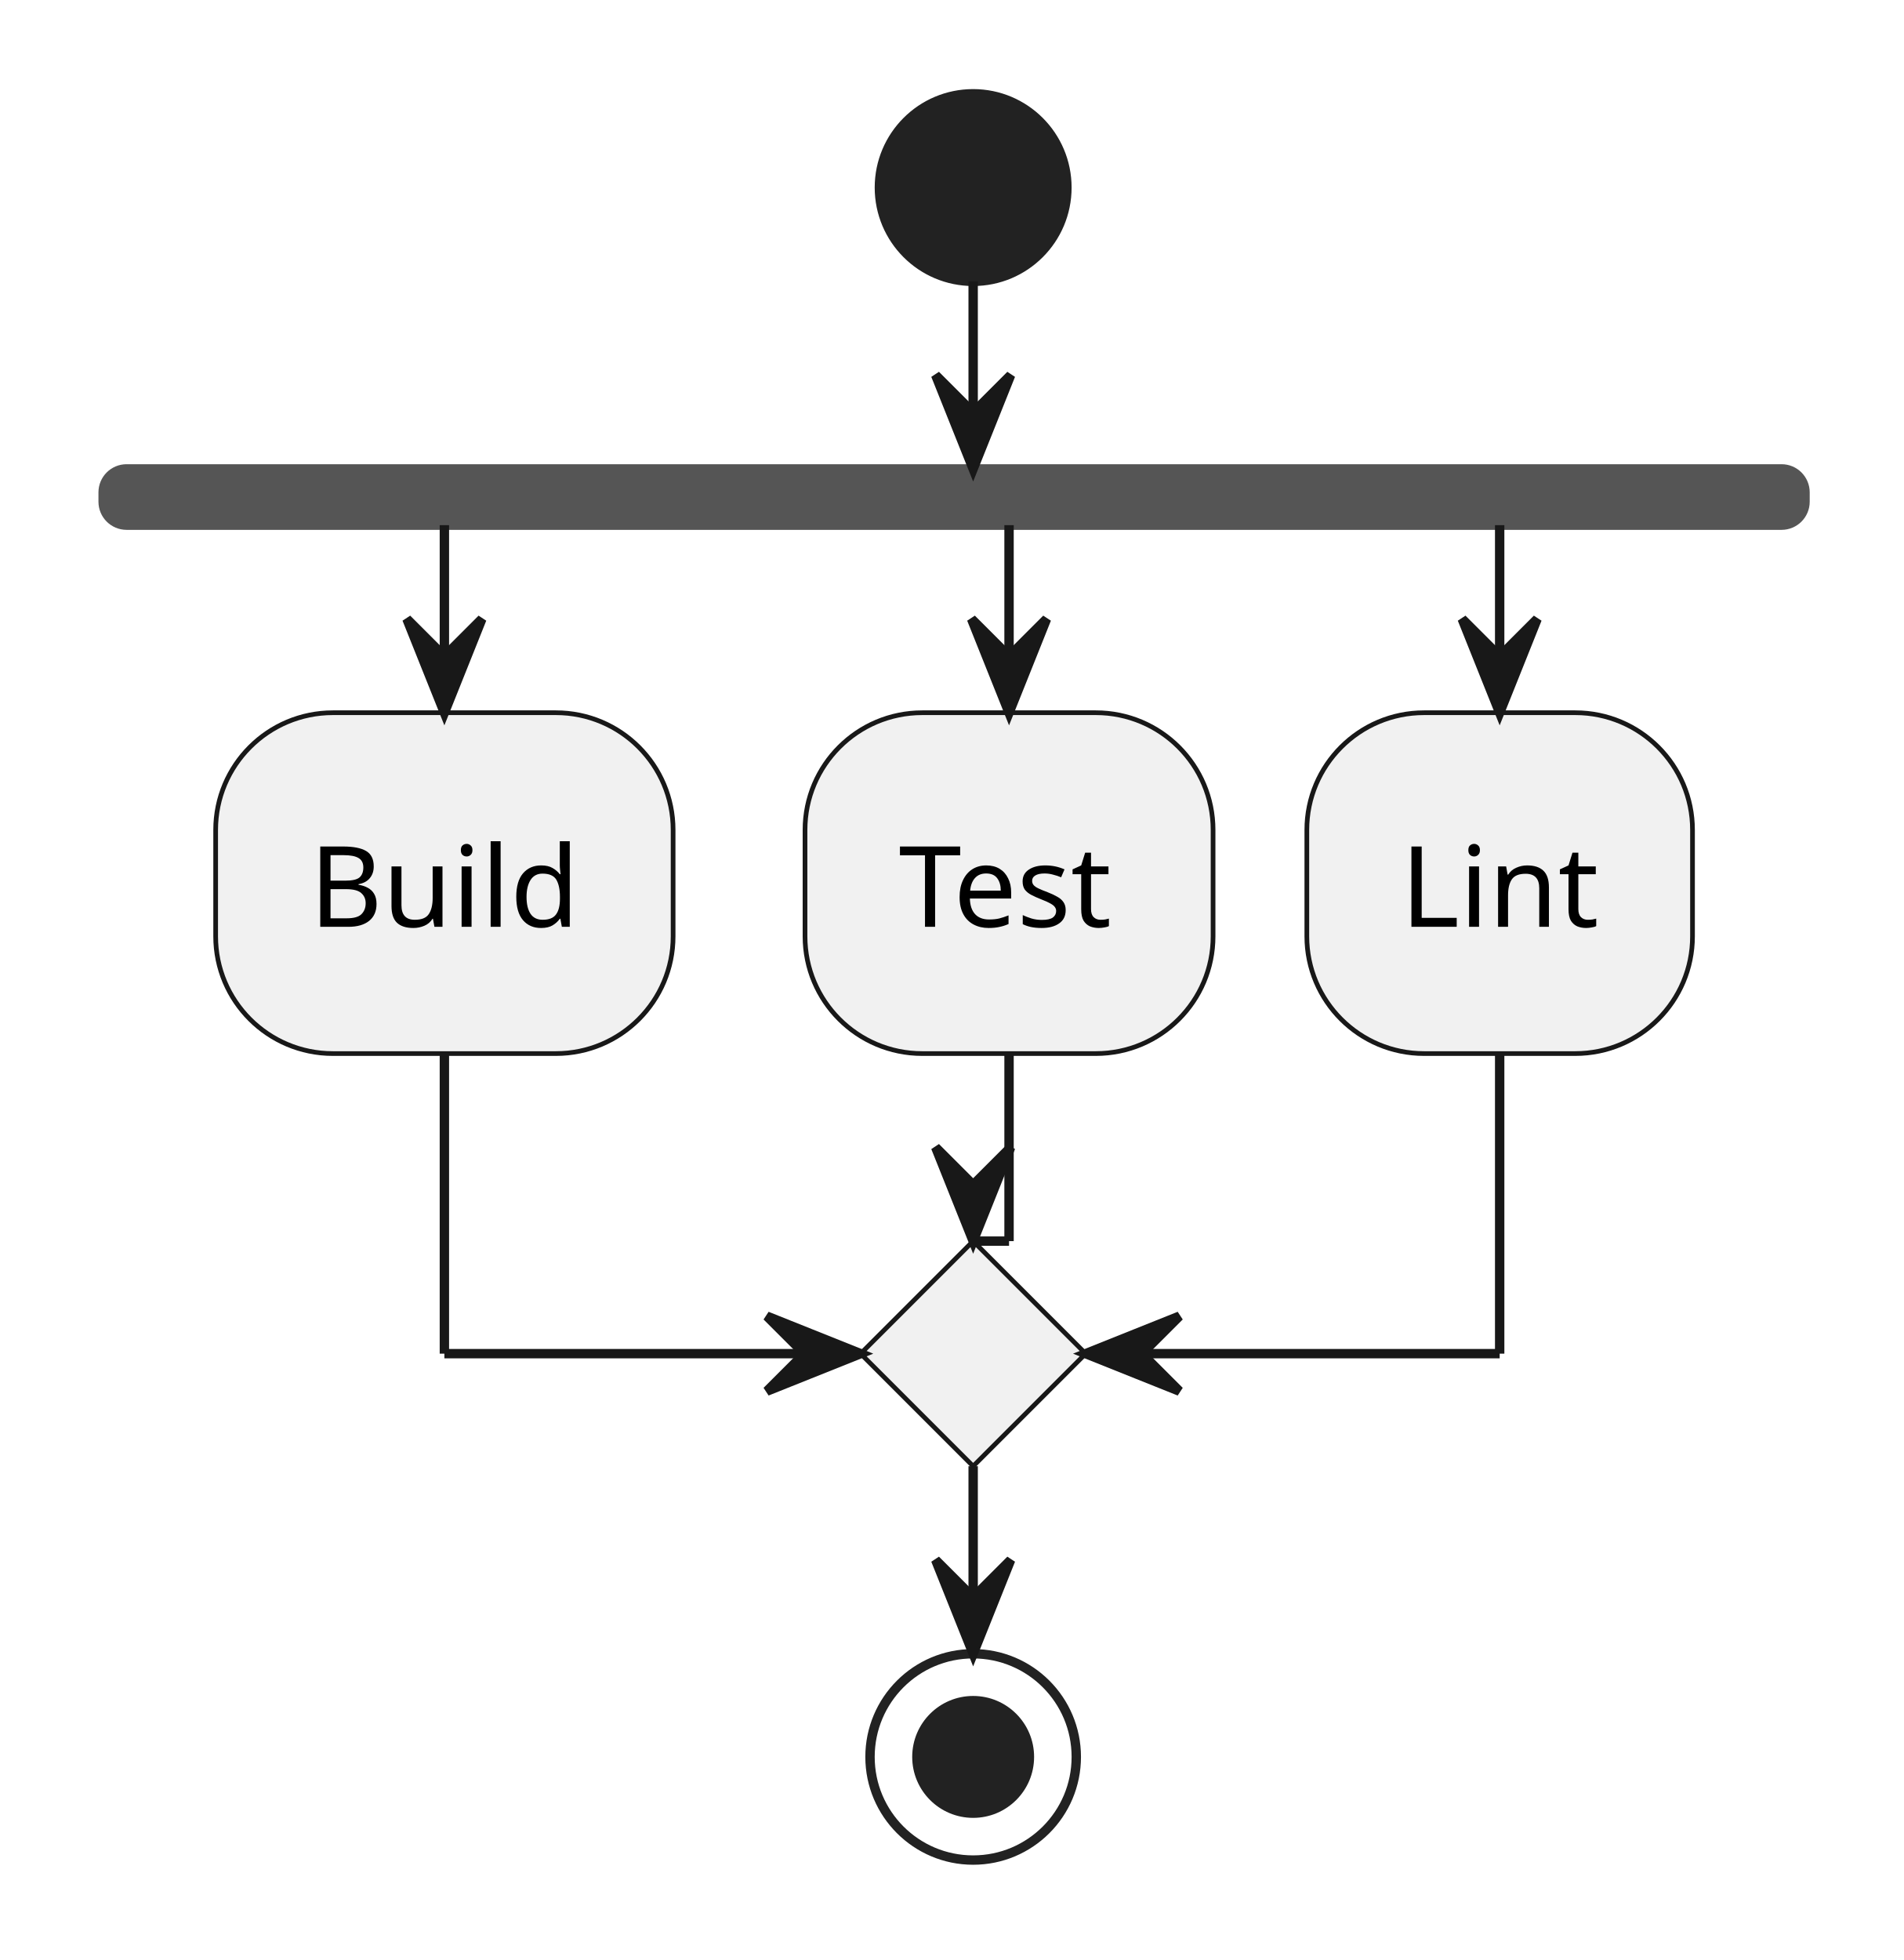
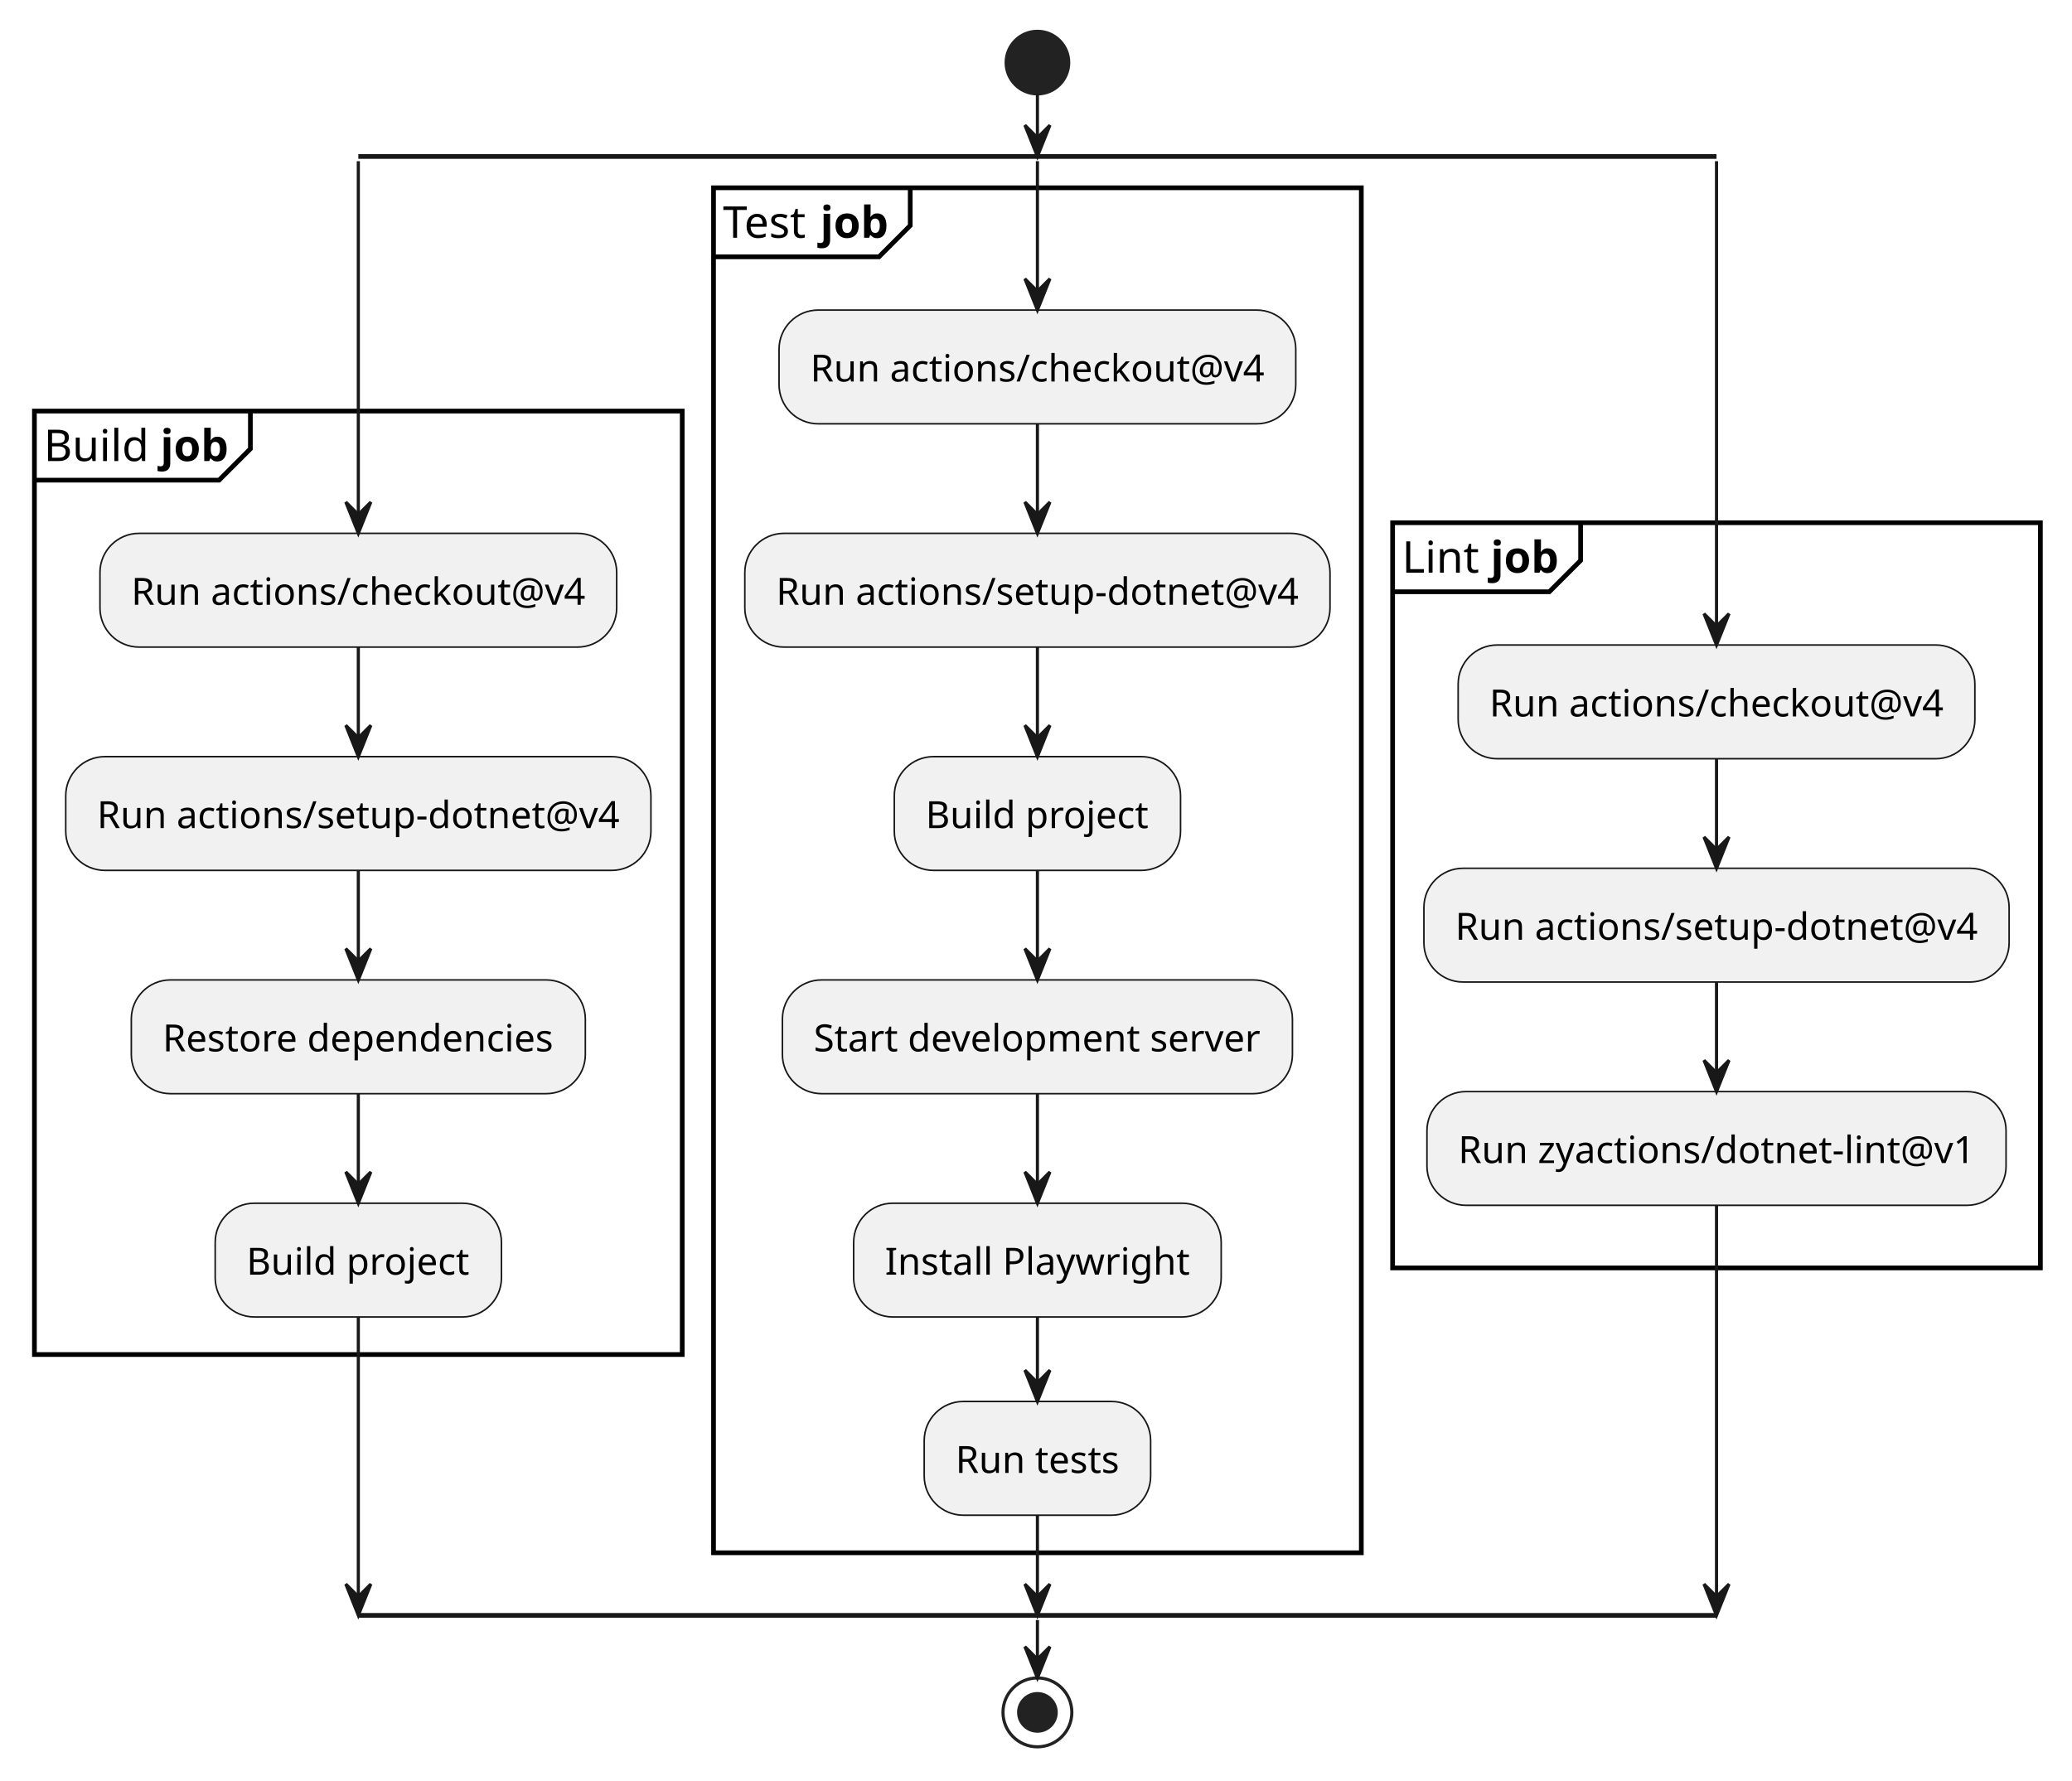
- <svg xmlns="http://www.w3.org/2000/svg" contentStyleType="text/css" height="209px" preserveAspectRatio="none" style="width:203px;height:209px;background:#FFFFFF;" version="1.1" viewBox="0 0 203 209" width="203px" zoomAndPan="magnify">
+ <svg xmlns="http://www.w3.org/2000/svg" contentStyleType="text/css" height="569px" preserveAspectRatio="none" style="width:662px;height:569px;background:#FFFFFF;" version="1.1" viewBox="0 0 662 569" width="662px" zoomAndPan="magnify">
  <defs />
  <g>
-     <ellipse cx="103.788" cy="20" fill="#222222" rx="10" ry="10" style="stroke:#222222;stroke-width:1;" />
-     <rect fill="#555555" height="6" rx="2.5" ry="2.5" style="stroke:#555555;stroke-width:1;" width="181.508" x="11" y="50" />
-     <rect fill="#F1F1F1" height="36.344" rx="12.5" ry="12.5" style="stroke:#181818;stroke-width:0.5;" width="48.788" x="23" y="76" />
-     <text fill="#000000" font-family="sans-serif" font-size="12" lengthAdjust="spacing" textLength="28.788" x="33" y="98.828">Build</text>
-     <rect fill="#F1F1F1" height="36.344" rx="12.5" ry="12.5" style="stroke:#181818;stroke-width:0.5;" width="43.52" x="85.856" y="76" />
-     <text fill="#000000" font-family="sans-serif" font-size="12" lengthAdjust="spacing" textLength="23.52" x="95.856" y="98.828">Test</text>
-     <rect fill="#F1F1F1" height="36.344" rx="12.5" ry="12.5" style="stroke:#181818;stroke-width:0.5;" width="41.132" x="139.376" y="76" />
-     <text fill="#000000" font-family="sans-serif" font-size="12" lengthAdjust="spacing" textLength="21.132" x="149.376" y="98.828">Lint</text>
-     <polygon fill="#F1F1F1" points="103.788,132.344,115.788,144.344,103.788,156.344,91.788,144.344,103.788,132.344" style="stroke:#181818;stroke-width:0.5;" />
-     <ellipse cx="103.788" cy="187.344" fill="none" rx="11" ry="11" style="stroke:#222222;stroke-width:1;" />
-     <ellipse cx="103.788" cy="187.344" fill="#222222" rx="6" ry="6" style="stroke:#222222;stroke-width:1;" />
-     <line style="stroke:#181818;stroke-width:1;" x1="47.394" x2="47.394" y1="56" y2="76" />
-     <polygon fill="#181818" points="43.394,66,47.394,76,51.394,66,47.394,70" style="stroke:#181818;stroke-width:1;" />
-     <line style="stroke:#181818;stroke-width:1;" x1="107.616" x2="107.616" y1="56" y2="76" />
-     <polygon fill="#181818" points="103.616,66,107.616,76,111.616,66,107.616,70" style="stroke:#181818;stroke-width:1;" />
-     <line style="stroke:#181818;stroke-width:1;" x1="159.942" x2="159.942" y1="56" y2="76" />
-     <polygon fill="#181818" points="155.942,66,159.942,76,163.942,66,159.942,70" style="stroke:#181818;stroke-width:1;" />
-     <line style="stroke:#181818;stroke-width:1;" x1="47.394" x2="47.394" y1="112.344" y2="144.344" />
-     <line style="stroke:#181818;stroke-width:1;" x1="47.394" x2="91.788" y1="144.344" y2="144.344" />
-     <polygon fill="#181818" points="81.788,140.344,91.788,144.344,81.788,148.344,85.788,144.344" style="stroke:#181818;stroke-width:1;" />
-     <line style="stroke:#181818;stroke-width:1;" x1="107.616" x2="107.616" y1="112.344" y2="132.344" />
-     <line style="stroke:#181818;stroke-width:1;" x1="107.616" x2="103.788" y1="132.344" y2="132.344" />
-     <polygon fill="#181818" points="99.788,122.344,103.788,132.344,107.788,122.344,103.788,126.344" style="stroke:#181818;stroke-width:1;" />
-     <line style="stroke:#181818;stroke-width:1;" x1="159.942" x2="159.942" y1="112.344" y2="144.344" />
-     <line style="stroke:#181818;stroke-width:1;" x1="159.942" x2="115.788" y1="144.344" y2="144.344" />
-     <polygon fill="#181818" points="125.788,140.344,115.788,144.344,125.788,148.344,121.788,144.344" style="stroke:#181818;stroke-width:1;" />
-     <line style="stroke:#181818;stroke-width:1;" x1="103.788" x2="103.788" y1="30" y2="50" />
-     <polygon fill="#181818" points="99.788,40,103.788,50,107.788,40,103.788,44" style="stroke:#181818;stroke-width:1;" />
-     <line style="stroke:#181818;stroke-width:1;" x1="103.788" x2="103.788" y1="156.344" y2="176.344" />
-     <polygon fill="#181818" points="99.788,166.344,103.788,176.344,107.788,166.344,103.788,170.344" style="stroke:#181818;stroke-width:1;" />
+     <ellipse cx="331.454" cy="20" fill="#222222" rx="10" ry="10" style="stroke:#222222;stroke-width:1;" />
+     <line style="stroke:#181818;stroke-width:1.5;" x1="114.485" x2="548.423" y1="50" y2="50" />
+     <rect fill="none" height="301.444" style="stroke:#000000;stroke-width:1.5;" width="206.969" x="11" y="131.344" />
+     <path d="M79.996,131.344 L79.996,143.412 L69.996,153.412 L11,153.412 " fill="none" style="stroke:#000000;stroke-width:1.5;" />
+     <text fill="#000000" font-family="sans-serif" font-size="14" lengthAdjust="spacing" textLength="33.586" x="14" y="147.31">Build</text>
+     <text fill="#000000" font-family="sans-serif" font-size="14" font-weight="bold" lengthAdjust="spacing" textLength="21.77" x="51.226" y="147.31">job</text>
+     <rect fill="#F1F1F1" height="36.344" rx="12.5" ry="12.5" style="stroke:#181818;stroke-width:0.5;" width="165.093" x="31.938" y="170.412" />
+     <text fill="#000000" font-family="sans-serif" font-size="12" lengthAdjust="spacing" textLength="145.093" x="41.938" y="193.24">Run actions/checkout@v4</text>
+     <rect fill="#F1F1F1" height="36.344" rx="12.5" ry="12.5" style="stroke:#181818;stroke-width:0.5;" width="186.969" x="21" y="241.756" />
+     <text fill="#000000" font-family="sans-serif" font-size="12" lengthAdjust="spacing" textLength="166.969" x="31" y="264.584">Run actions/setup-dotnet@v4</text>
+     <rect fill="#F1F1F1" height="36.344" rx="12.5" ry="12.5" style="stroke:#181818;stroke-width:0.5;" width="145.065" x="41.952" y="313.1" />
+     <text fill="#000000" font-family="sans-serif" font-size="12" lengthAdjust="spacing" textLength="125.065" x="51.952" y="335.928">Restore dependencies</text>
+     <rect fill="#F1F1F1" height="36.344" rx="12.5" ry="12.5" style="stroke:#181818;stroke-width:0.5;" width="91.46" x="68.754" y="384.444" />
+     <text fill="#000000" font-family="sans-serif" font-size="12" lengthAdjust="spacing" textLength="71.46" x="78.754" y="407.272">Build project</text>
+     <rect fill="none" height="436.133" style="stroke:#000000;stroke-width:1.5;" width="206.969" x="227.969" y="60" />
+     <path d="M290.819,60 L290.819,72.068 L280.819,82.068 L227.969,82.068 " fill="none" style="stroke:#000000;stroke-width:1.5;" />
+     <text fill="#000000" font-family="sans-serif" font-size="14" lengthAdjust="spacing" textLength="27.44" x="230.969" y="75.966">Test</text>
+     <text fill="#000000" font-family="sans-serif" font-size="14" font-weight="bold" lengthAdjust="spacing" textLength="21.77" x="262.049" y="75.966">job</text>
+     <rect fill="#F1F1F1" height="36.344" rx="12.5" ry="12.5" style="stroke:#181818;stroke-width:0.5;" width="165.093" x="248.907" y="99.068" />
+     <text fill="#000000" font-family="sans-serif" font-size="12" lengthAdjust="spacing" textLength="145.093" x="258.907" y="121.896">Run actions/checkout@v4</text>
+     <rect fill="#F1F1F1" height="36.344" rx="12.5" ry="12.5" style="stroke:#181818;stroke-width:0.5;" width="186.969" x="237.969" y="170.412" />
+     <text fill="#000000" font-family="sans-serif" font-size="12" lengthAdjust="spacing" textLength="166.969" x="247.969" y="193.24">Run actions/setup-dotnet@v4</text>
+     <rect fill="#F1F1F1" height="36.344" rx="12.5" ry="12.5" style="stroke:#181818;stroke-width:0.5;" width="91.46" x="285.724" y="241.756" />
+     <text fill="#000000" font-family="sans-serif" font-size="12" lengthAdjust="spacing" textLength="71.46" x="295.724" y="264.584">Build project</text>
+     <rect fill="#F1F1F1" height="36.344" rx="12.5" ry="12.5" style="stroke:#181818;stroke-width:0.5;" width="162.957" x="249.975" y="313.1" />
+     <text fill="#000000" font-family="sans-serif" font-size="12" lengthAdjust="spacing" textLength="142.957" x="259.975" y="335.928">Start development server</text>
+     <rect fill="#F1F1F1" height="36.344" rx="12.5" ry="12.5" style="stroke:#181818;stroke-width:0.5;" width="117.429" x="272.739" y="384.444" />
+     <text fill="#000000" font-family="sans-serif" font-size="12" lengthAdjust="spacing" textLength="97.429" x="282.739" y="407.272">Install Playwright</text>
+     <rect fill="#F1F1F1" height="36.344" rx="12.5" ry="12.5" style="stroke:#181818;stroke-width:0.5;" width="72.344" x="295.282" y="447.788" />
+     <text fill="#000000" font-family="sans-serif" font-size="12" lengthAdjust="spacing" textLength="52.344" x="305.282" y="470.617">Run tests</text>
+     <rect fill="none" height="238.1" style="stroke:#000000;stroke-width:1.5;" width="206.969" x="444.938" y="167.016" />
+     <path d="M505.002,167.016 L505.002,179.084 L495.002,189.084 L444.938,189.084 " fill="none" style="stroke:#000000;stroke-width:1.5;" />
+     <text fill="#000000" font-family="sans-serif" font-size="14" lengthAdjust="spacing" textLength="24.654" x="447.938" y="182.982">Lint</text>
+     <text fill="#000000" font-family="sans-serif" font-size="14" font-weight="bold" lengthAdjust="spacing" textLength="21.77" x="476.232" y="182.982">job</text>
+     <rect fill="#F1F1F1" height="36.344" rx="12.5" ry="12.5" style="stroke:#181818;stroke-width:0.5;" width="165.093" x="465.876" y="206.084" />
+     <text fill="#000000" font-family="sans-serif" font-size="12" lengthAdjust="spacing" textLength="145.093" x="475.876" y="228.912">Run actions/checkout@v4</text>
+     <rect fill="#F1F1F1" height="36.344" rx="12.5" ry="12.5" style="stroke:#181818;stroke-width:0.5;" width="186.969" x="454.938" y="277.428" />
+     <text fill="#000000" font-family="sans-serif" font-size="12" lengthAdjust="spacing" textLength="166.969" x="464.938" y="300.256">Run actions/setup-dotnet@v4</text>
+     <rect fill="#F1F1F1" height="36.344" rx="12.5" ry="12.5" style="stroke:#181818;stroke-width:0.5;" width="185.025" x="455.91" y="348.772" />
+     <text fill="#000000" font-family="sans-serif" font-size="12" lengthAdjust="spacing" textLength="165.025" x="465.91" y="371.6">Run zyactions/dotnet-lint@v1</text>
+     <line style="stroke:#181818;stroke-width:1.5;" x1="114.485" x2="548.423" y1="516.133" y2="516.133" />
+     <ellipse cx="331.454" cy="547.133" fill="none" rx="11" ry="11" style="stroke:#222222;stroke-width:1;" />
+     <ellipse cx="331.454" cy="547.133" fill="#222222" rx="6" ry="6" style="stroke:#222222;stroke-width:1;" />
+     <line style="stroke:#181818;stroke-width:1;" x1="114.485" x2="114.485" y1="206.756" y2="241.756" />
+     <polygon fill="#181818" points="110.485,231.756,114.485,241.756,118.485,231.756,114.485,235.756" style="stroke:#181818;stroke-width:1;" />
+     <line style="stroke:#181818;stroke-width:1;" x1="114.485" x2="114.485" y1="278.1" y2="313.1" />
+     <polygon fill="#181818" points="110.485,303.1,114.485,313.1,118.485,303.1,114.485,307.1" style="stroke:#181818;stroke-width:1;" />
+     <line style="stroke:#181818;stroke-width:1;" x1="114.485" x2="114.485" y1="349.444" y2="384.444" />
+     <polygon fill="#181818" points="110.485,374.444,114.485,384.444,118.485,374.444,114.485,378.444" style="stroke:#181818;stroke-width:1;" />
+     <line style="stroke:#181818;stroke-width:1;" x1="331.454" x2="331.454" y1="135.412" y2="170.412" />
+     <polygon fill="#181818" points="327.454,160.412,331.454,170.412,335.454,160.412,331.454,164.412" style="stroke:#181818;stroke-width:1;" />
+     <line style="stroke:#181818;stroke-width:1;" x1="331.454" x2="331.454" y1="206.756" y2="241.756" />
+     <polygon fill="#181818" points="327.454,231.756,331.454,241.756,335.454,231.756,331.454,235.756" style="stroke:#181818;stroke-width:1;" />
+     <line style="stroke:#181818;stroke-width:1;" x1="331.454" x2="331.454" y1="278.1" y2="313.1" />
+     <polygon fill="#181818" points="327.454,303.1,331.454,313.1,335.454,303.1,331.454,307.1" style="stroke:#181818;stroke-width:1;" />
+     <line style="stroke:#181818;stroke-width:1;" x1="331.454" x2="331.454" y1="349.444" y2="384.444" />
+     <polygon fill="#181818" points="327.454,374.444,331.454,384.444,335.454,374.444,331.454,378.444" style="stroke:#181818;stroke-width:1;" />
+     <line style="stroke:#181818;stroke-width:1;" x1="331.454" x2="331.454" y1="420.788" y2="447.788" />
+     <polygon fill="#181818" points="327.454,437.788,331.454,447.788,335.454,437.788,331.454,441.788" style="stroke:#181818;stroke-width:1;" />
+     <line style="stroke:#181818;stroke-width:1;" x1="548.423" x2="548.423" y1="242.428" y2="277.428" />
+     <polygon fill="#181818" points="544.423,267.428,548.423,277.428,552.423,267.428,548.423,271.428" style="stroke:#181818;stroke-width:1;" />
+     <line style="stroke:#181818;stroke-width:1;" x1="548.423" x2="548.423" y1="313.772" y2="348.772" />
+     <polygon fill="#181818" points="544.423,338.772,548.423,348.772,552.423,338.772,548.423,342.772" style="stroke:#181818;stroke-width:1;" />
+     <line style="stroke:#181818;stroke-width:1;" x1="114.485" x2="114.485" y1="51.5" y2="170.412" />
+     <polygon fill="#181818" points="110.485,160.412,114.485,170.412,118.485,160.412,114.485,164.412" style="stroke:#181818;stroke-width:1;" />
+     <line style="stroke:#181818;stroke-width:1;" x1="331.454" x2="331.454" y1="51.5" y2="99.068" />
+     <polygon fill="#181818" points="327.454,89.068,331.454,99.068,335.454,89.068,331.454,93.068" style="stroke:#181818;stroke-width:1;" />
+     <line style="stroke:#181818;stroke-width:1;" x1="548.423" x2="548.423" y1="51.5" y2="206.084" />
+     <polygon fill="#181818" points="544.423,196.084,548.423,206.084,552.423,196.084,548.423,200.084" style="stroke:#181818;stroke-width:1;" />
+     <line style="stroke:#181818;stroke-width:1;" x1="114.485" x2="114.485" y1="420.788" y2="516.133" />
+     <polygon fill="#181818" points="110.485,506.133,114.485,516.133,118.485,506.133,114.485,510.133" style="stroke:#181818;stroke-width:1;" />
+     <line style="stroke:#181818;stroke-width:1;" x1="331.454" x2="331.454" y1="484.133" y2="516.133" />
+     <polygon fill="#181818" points="327.454,506.133,331.454,516.133,335.454,506.133,331.454,510.133" style="stroke:#181818;stroke-width:1;" />
+     <line style="stroke:#181818;stroke-width:1;" x1="548.423" x2="548.423" y1="385.116" y2="516.133" />
+     <polygon fill="#181818" points="544.423,506.133,548.423,516.133,552.423,506.133,548.423,510.133" style="stroke:#181818;stroke-width:1;" />
+     <line style="stroke:#181818;stroke-width:1;" x1="331.454" x2="331.454" y1="30" y2="50" />
+     <polygon fill="#181818" points="327.454,40,331.454,50,335.454,40,331.454,44" style="stroke:#181818;stroke-width:1;" />
+     <line style="stroke:#181818;stroke-width:1;" x1="331.454" x2="331.454" y1="517.633" y2="536.133" />
+     <polygon fill="#181818" points="327.454,526.133,331.454,536.133,335.454,526.133,331.454,530.133" style="stroke:#181818;stroke-width:1;" />
  </g>
</svg>
